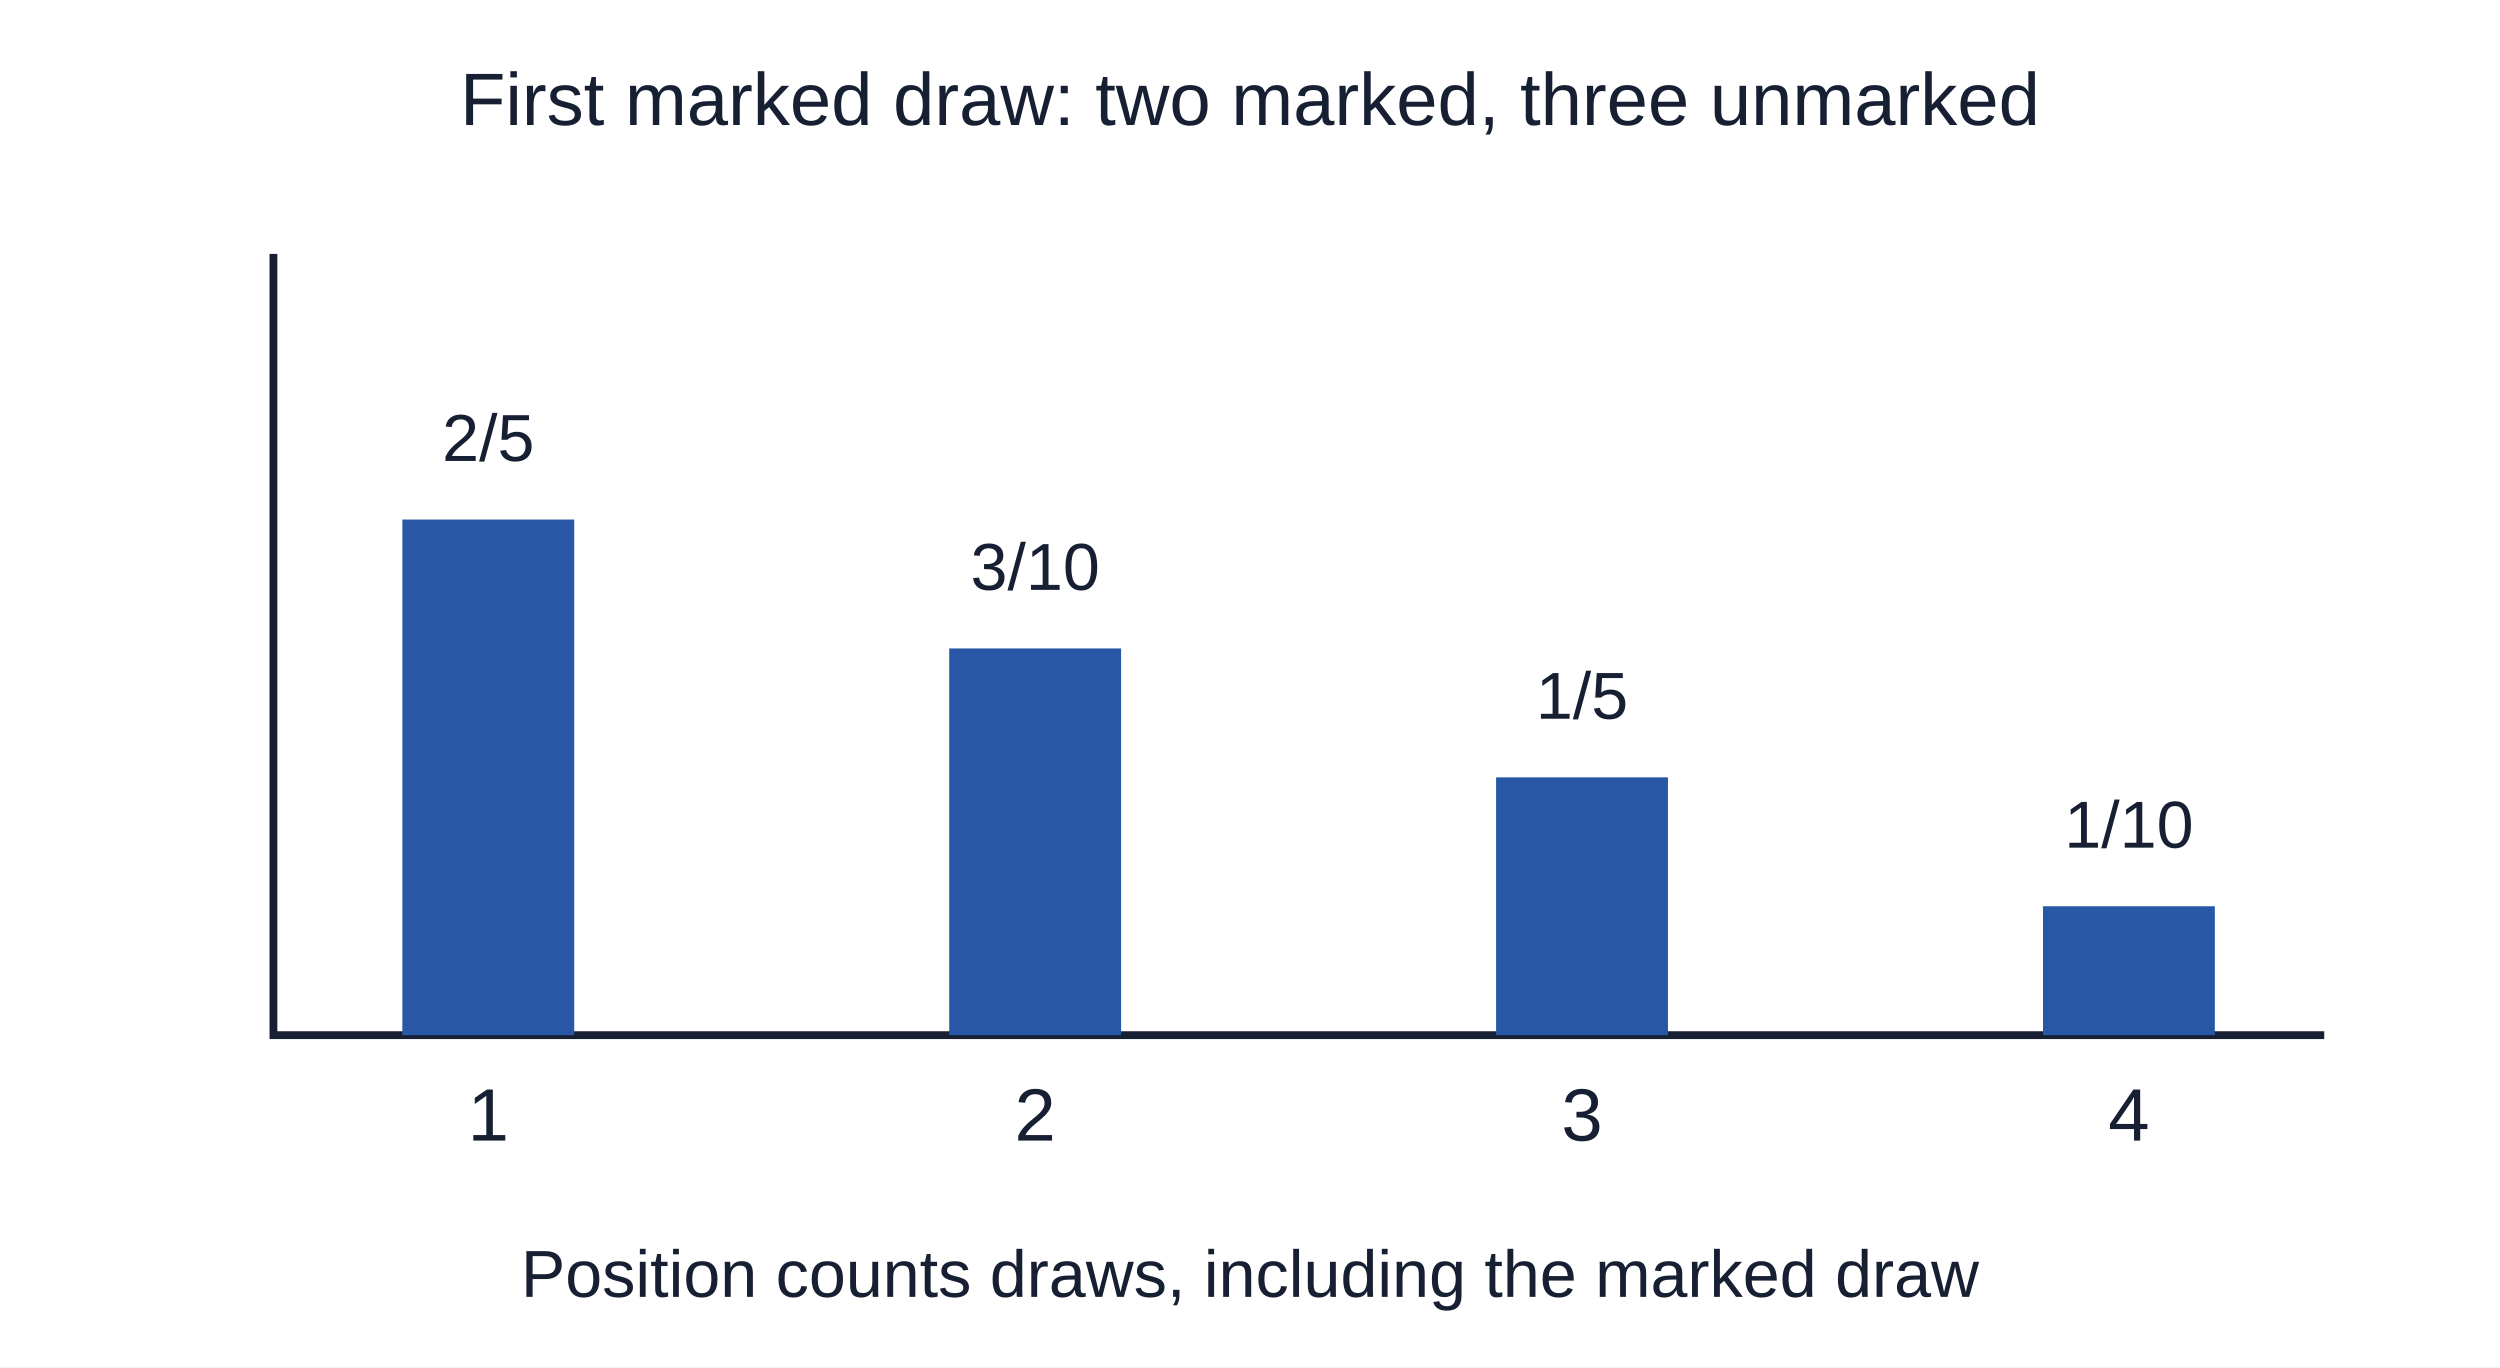
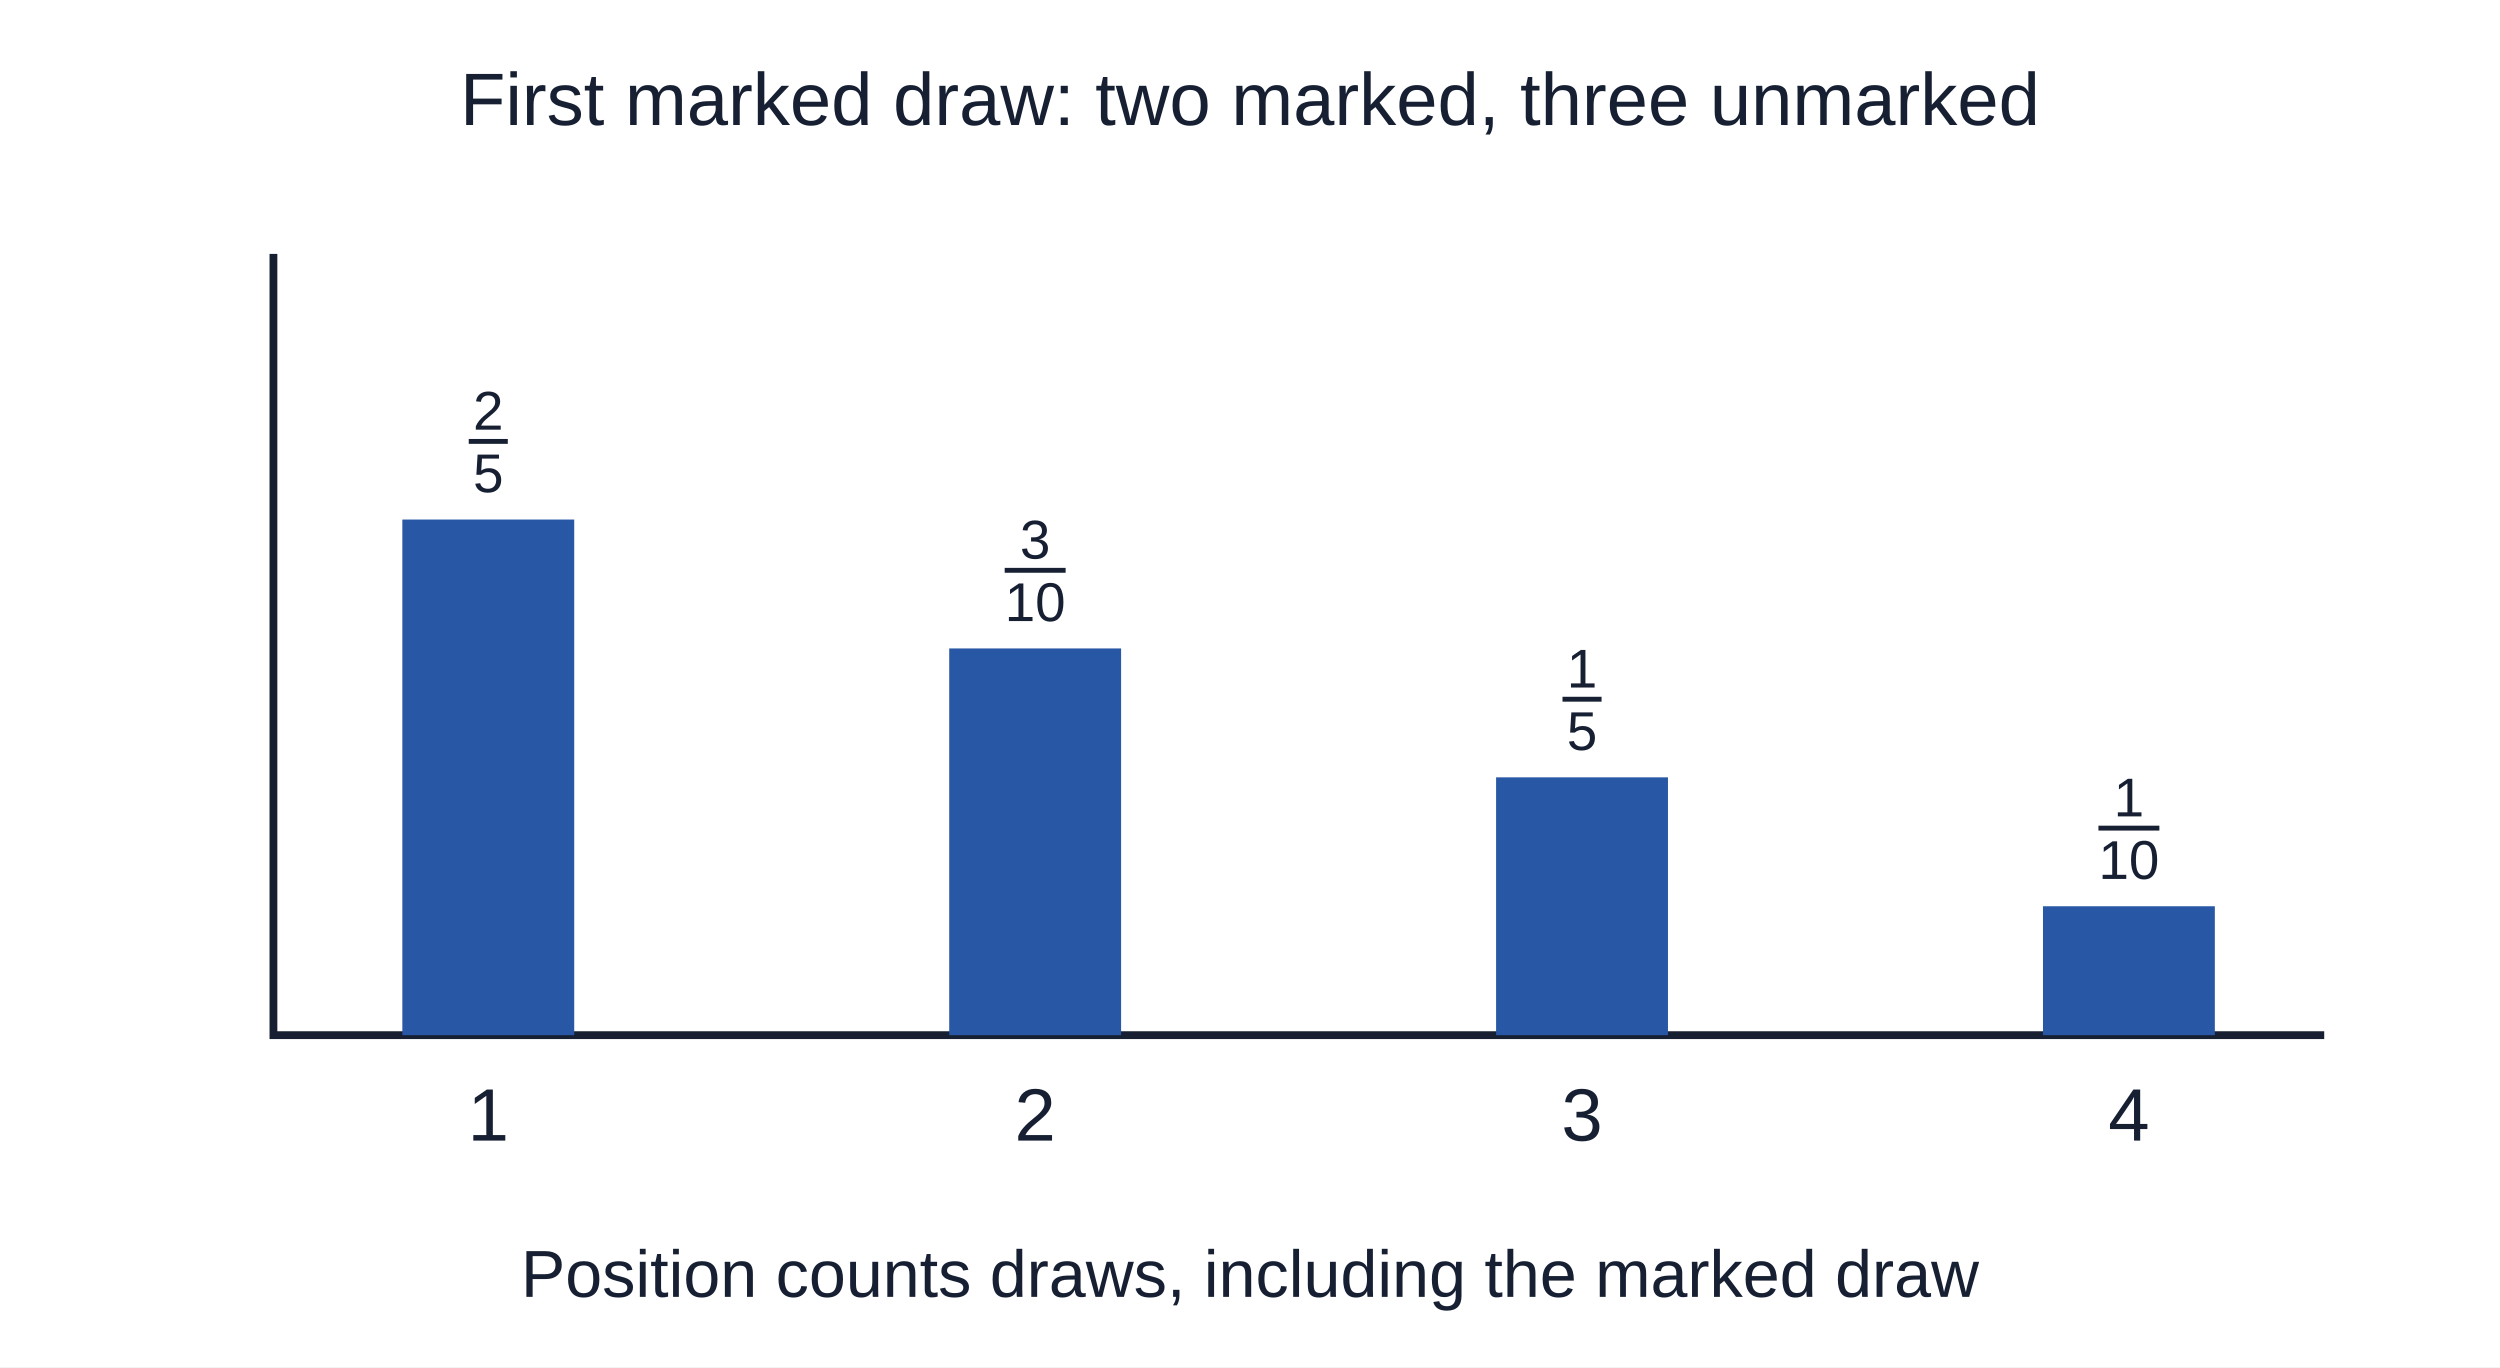
<svg xmlns="http://www.w3.org/2000/svg" width="640" height="350" viewBox="0 0 640 350" role="img" aria-labelledby="title desc">
  <rect width="640" height="350" fill="white" />
  <g font-family="Arial, sans-serif" fill="#172033">
    <text x="320" y="32" text-anchor="middle" font-size="19">First marked draw: two marked, three unmarked</text>
    <text x="320" y="332" text-anchor="middle" font-size="17">Position counts draws, including the marked draw</text>
    <path d="M70 65V265H595" fill="none" stroke="#172033" stroke-width="2" />
    <rect x="103.0" y="133.0" width="44" height="132.0" fill="#2857a5" />
    <text x="125.0" y="292" text-anchor="middle" font-size="19">1</text>
-     <text x="125.0" y="118.0" text-anchor="middle" font-size="17">2/5</text>
+     <g aria-label="2 over 5">
+       <text x="125" y="110" text-anchor="middle" font-size="14">2</text>
+       <path d="M120 113H130" fill="none" stroke="#172033" stroke-width="1.25" />
+       <text x="125" y="126" text-anchor="middle" font-size="14">5</text>
+     </g>
    <rect x="243.0" y="166.0" width="44" height="99.0" fill="#2857a5" />
    <text x="265.0" y="292" text-anchor="middle" font-size="19">2</text>
-     <text x="265.0" y="151.0" text-anchor="middle" font-size="17">3/10</text>
+     <g aria-label="3 over 10">
+       <text x="265" y="143" text-anchor="middle" font-size="14">3</text>
+       <path d="M257.2 146H272.8" fill="none" stroke="#172033" stroke-width="1.25" />
+       <text x="265" y="159" text-anchor="middle" font-size="14">10</text>
+     </g>
    <rect x="383.0" y="199.0" width="44" height="66.0" fill="#2857a5" />
    <text x="405.0" y="292" text-anchor="middle" font-size="19">3</text>
-     <text x="405.0" y="184.0" text-anchor="middle" font-size="17">1/5</text>
+     <g aria-label="1 over 5">
+       <text x="405" y="176" text-anchor="middle" font-size="14">1</text>
+       <path d="M400 179H410" fill="none" stroke="#172033" stroke-width="1.25" />
+       <text x="405" y="192" text-anchor="middle" font-size="14">5</text>
+     </g>
    <rect x="523.0" y="232.0" width="44" height="33.0" fill="#2857a5" />
    <text x="545.0" y="292" text-anchor="middle" font-size="19">4</text>
-     <text x="545.0" y="217.0" text-anchor="middle" font-size="17">1/10</text>
+     <g aria-label="1 over 10">
+       <text x="545" y="209" text-anchor="middle" font-size="14">1</text>
+       <path d="M537.2 212H552.8" fill="none" stroke="#172033" stroke-width="1.25" />
+       <text x="545" y="225" text-anchor="middle" font-size="14">10</text>
+     </g>
  </g>
</svg>
